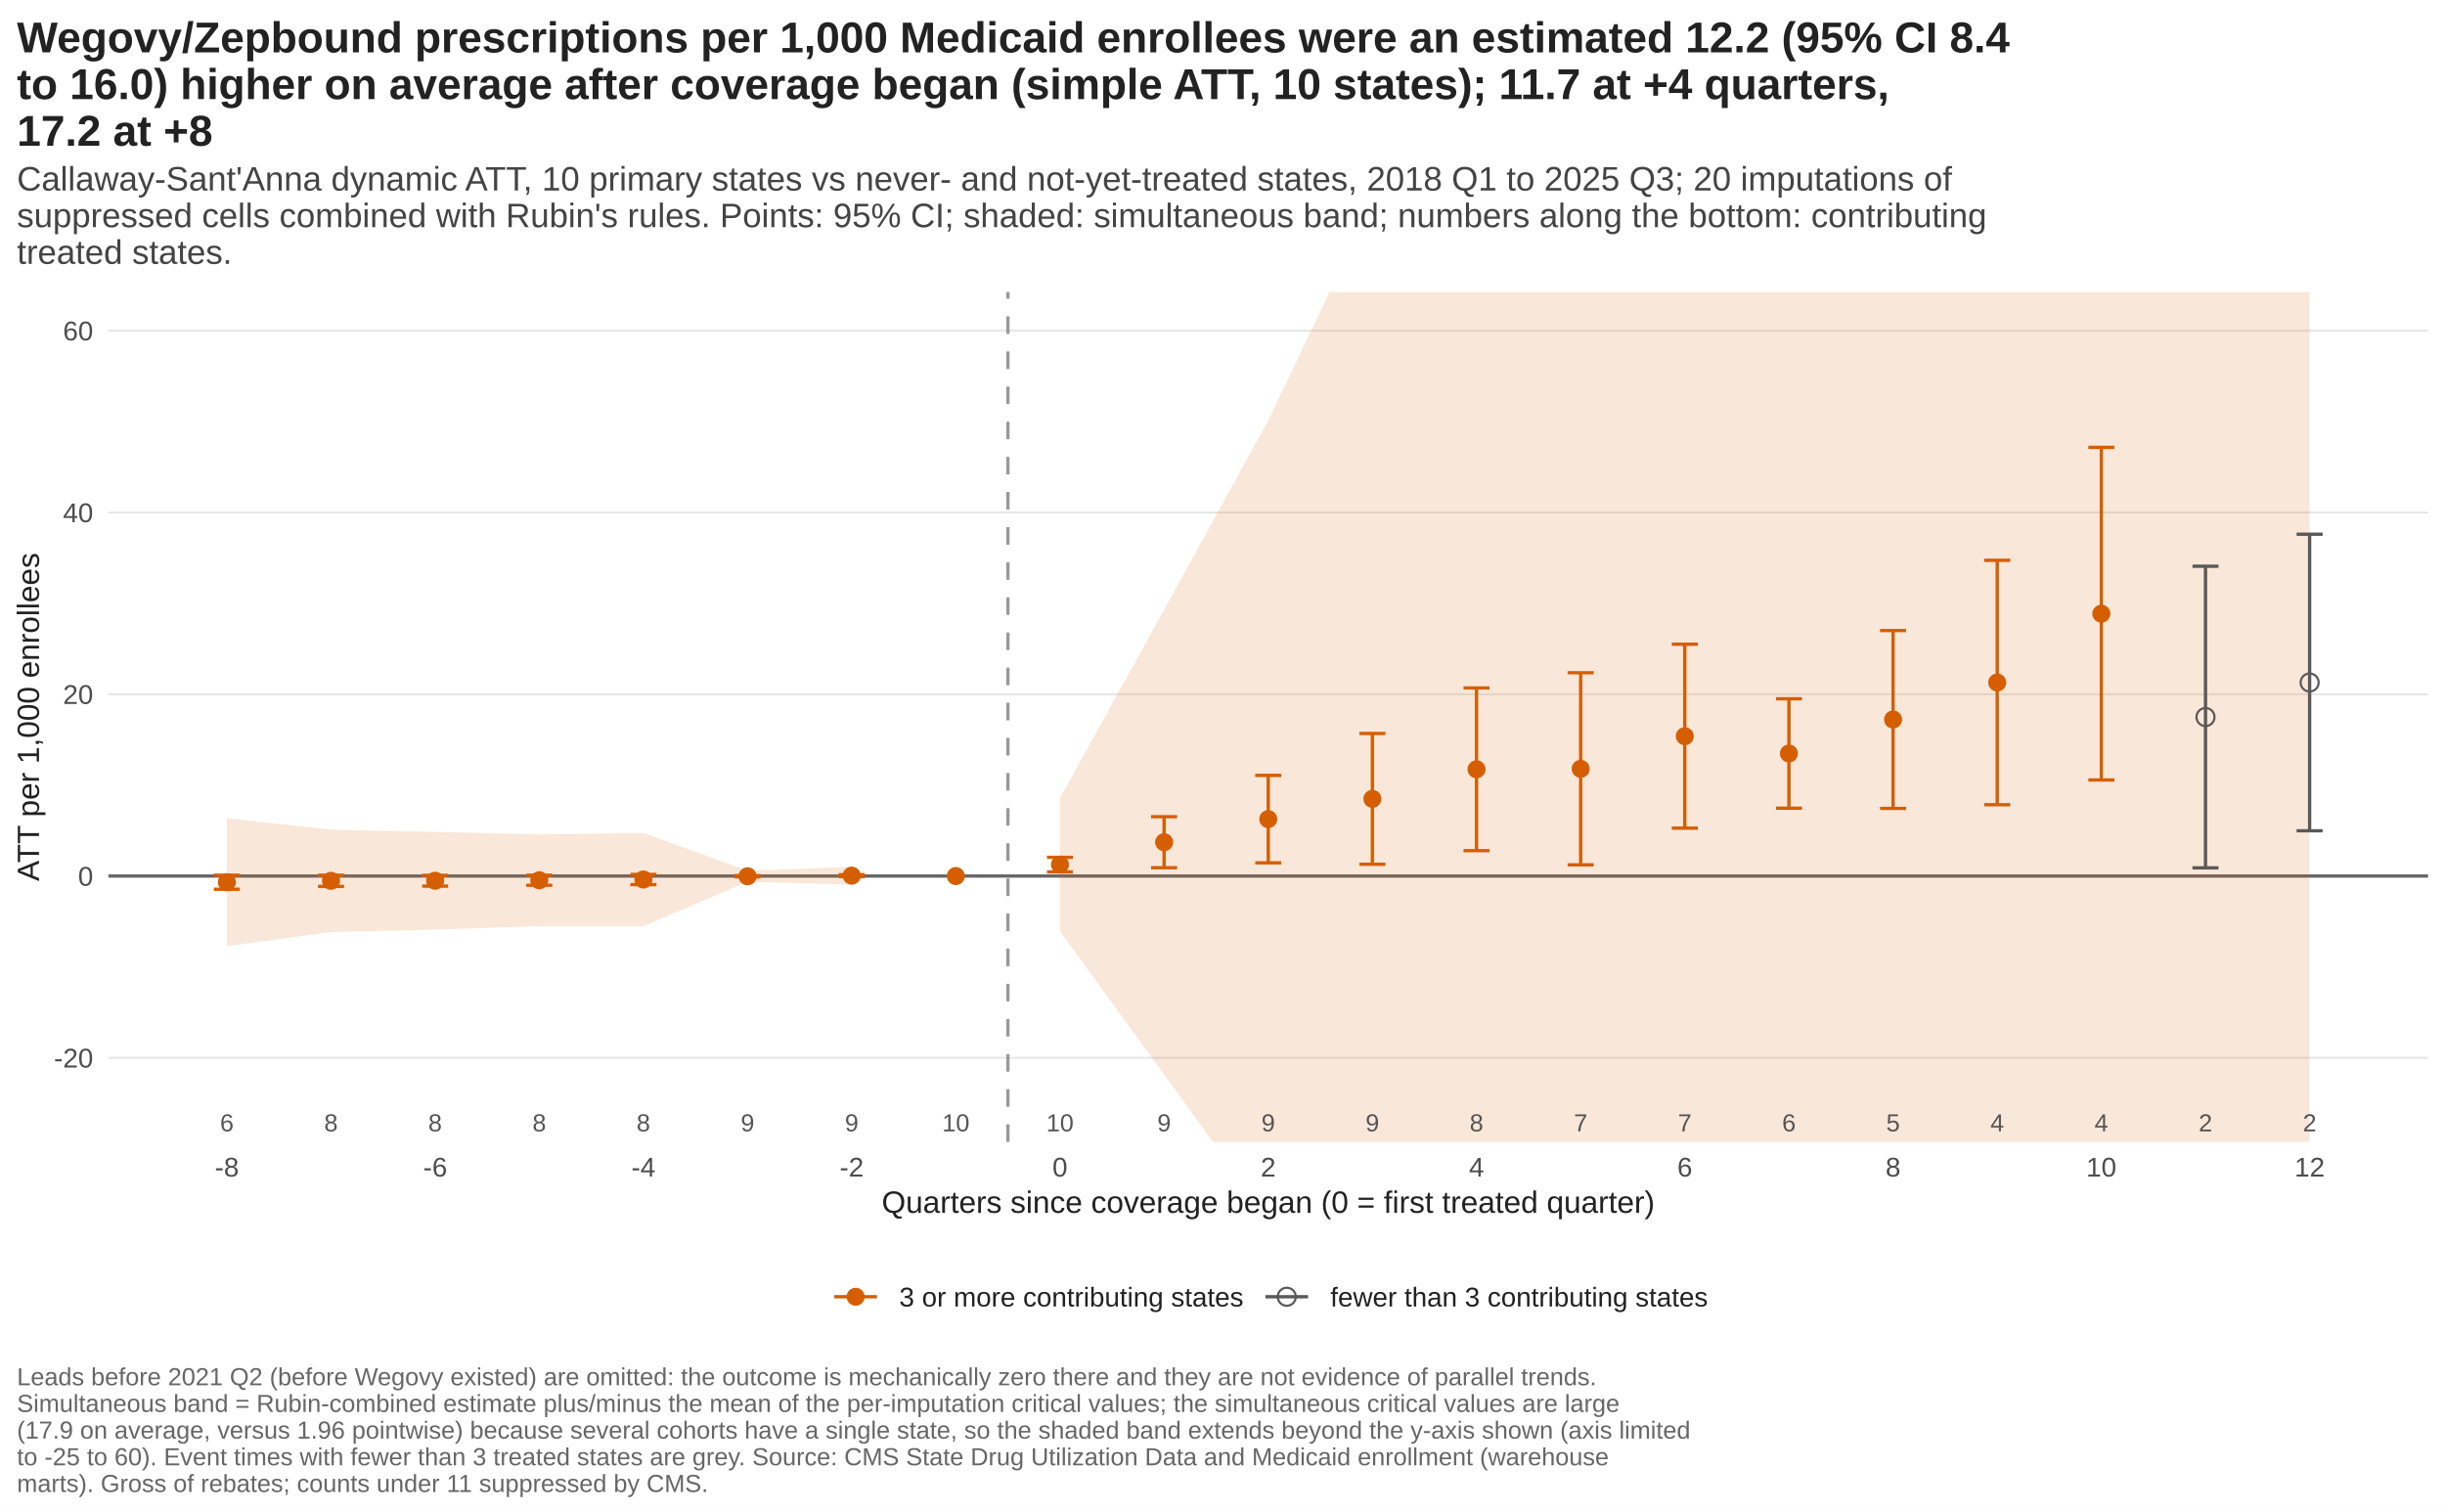
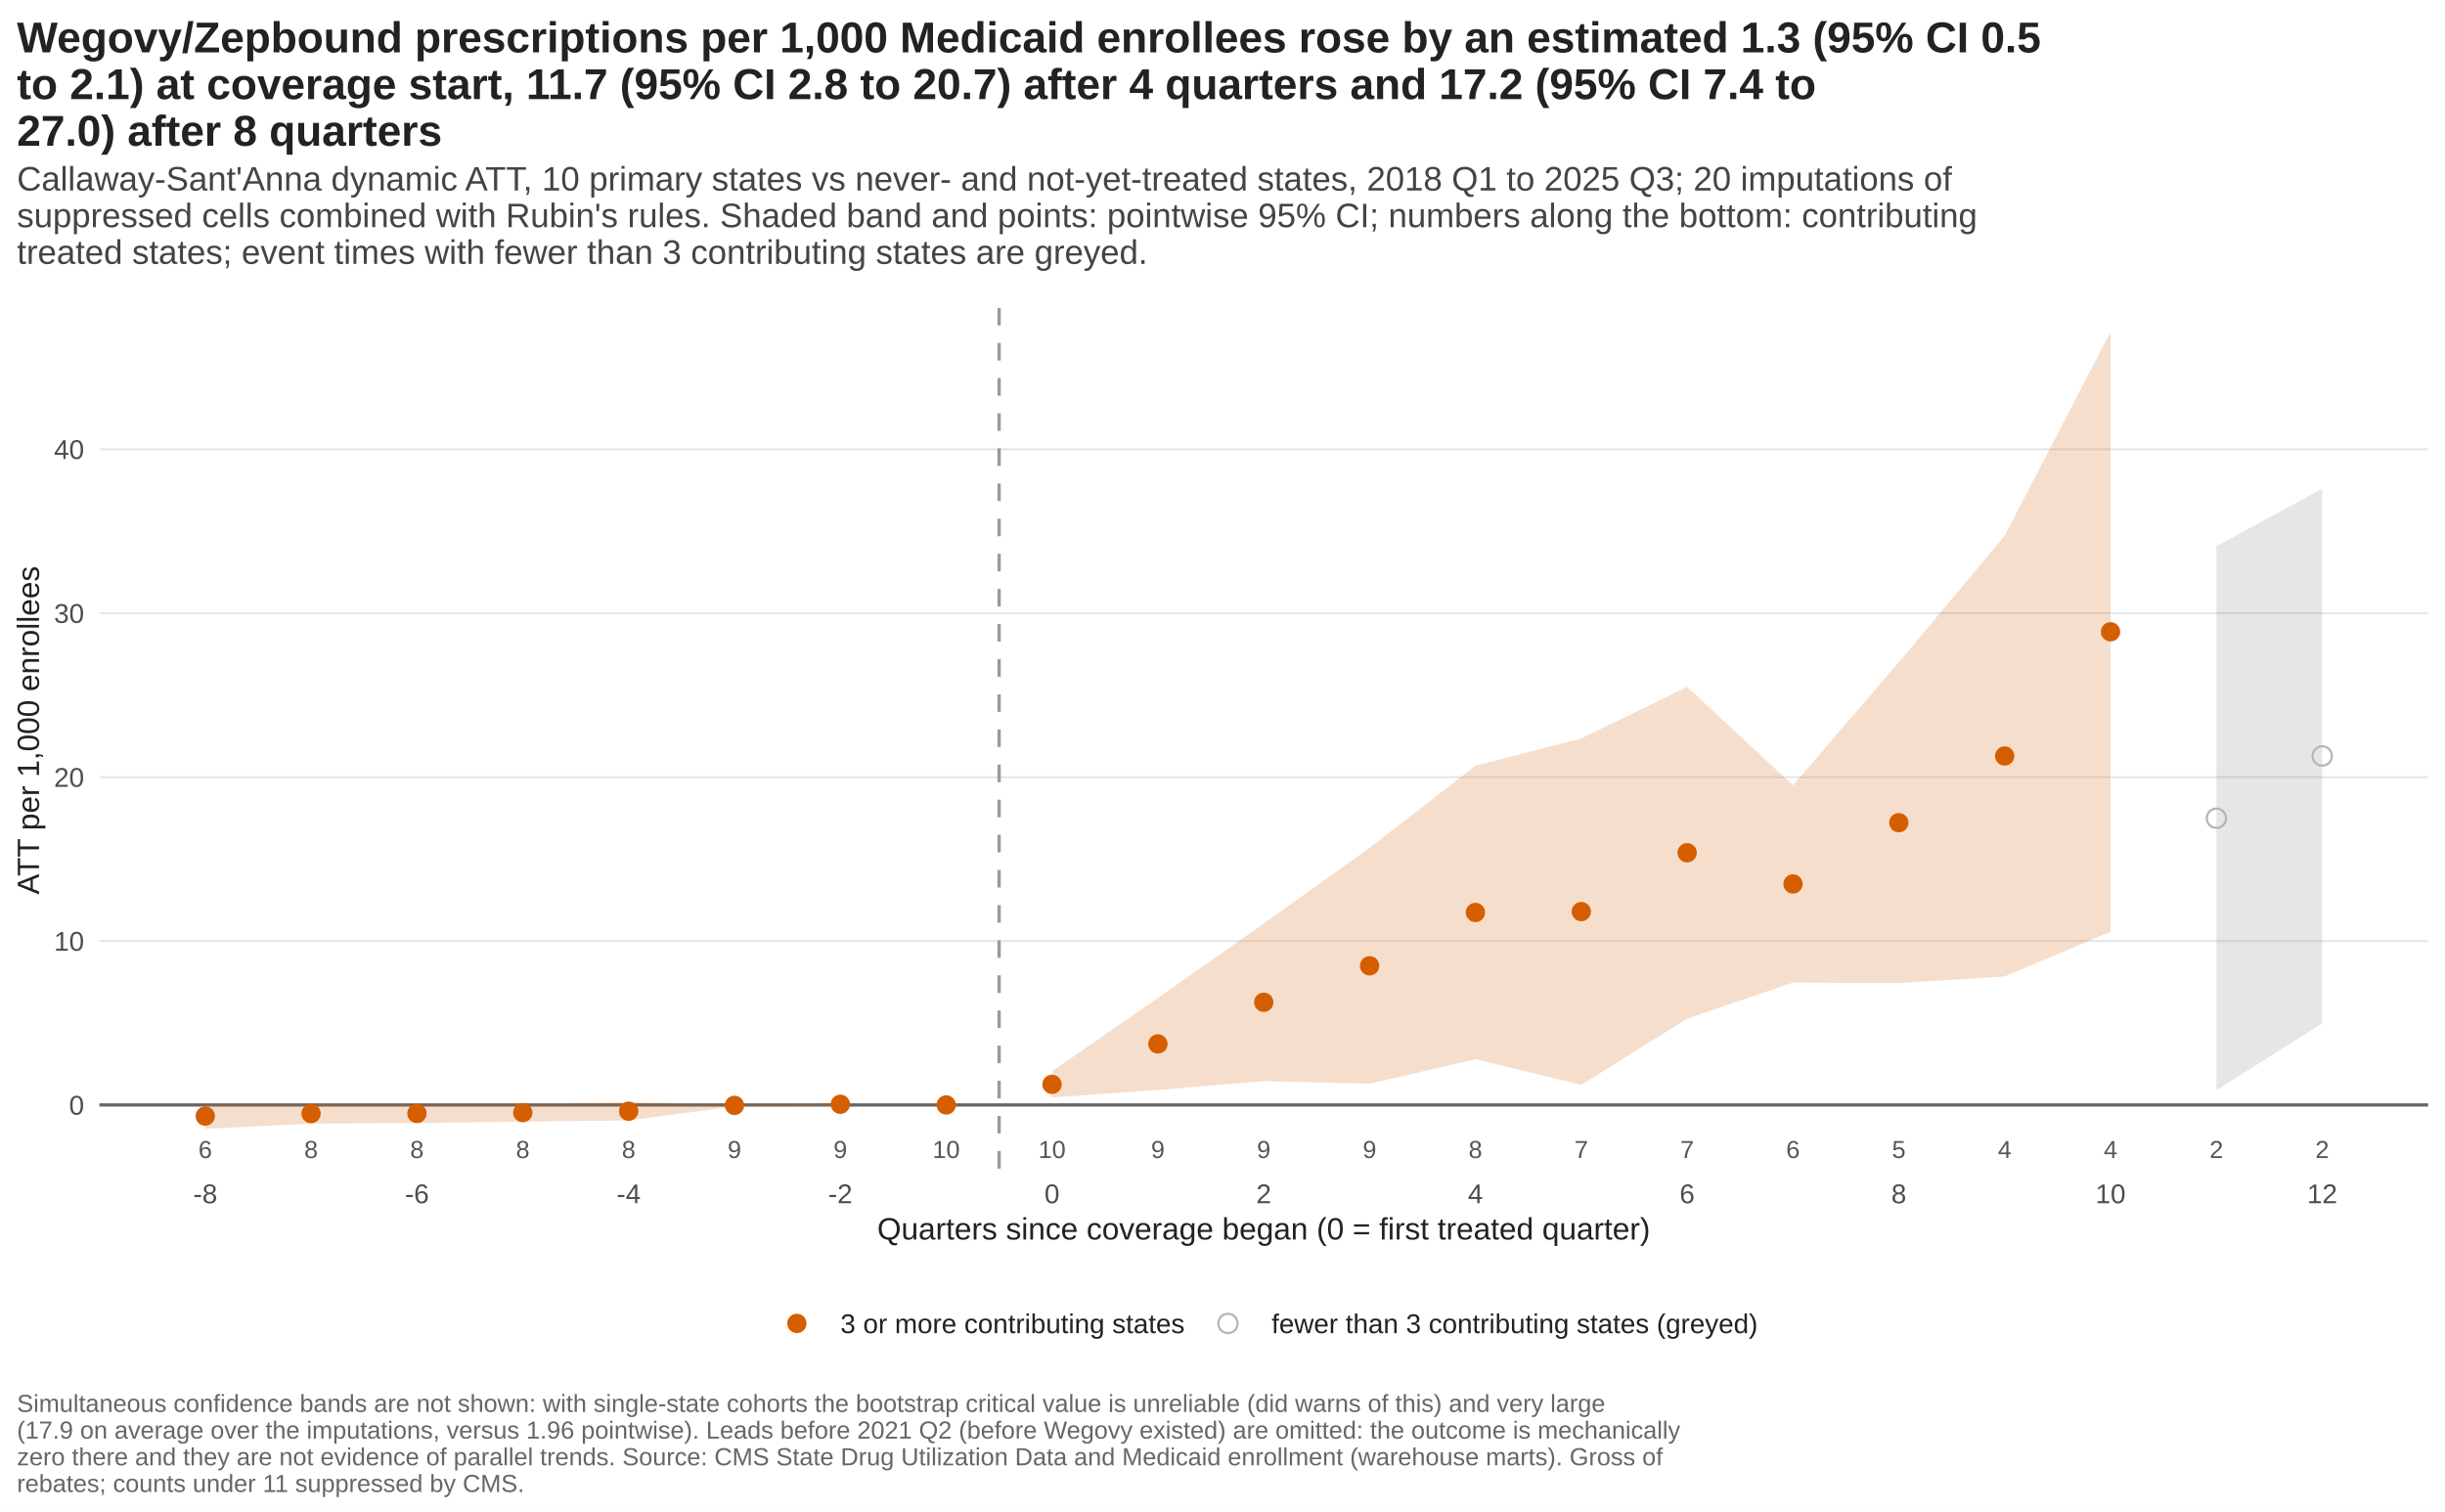
<svg xmlns="http://www.w3.org/2000/svg" width="792.00pt" height="489.60pt" viewBox="0 0 792.00 489.60">
  <g class="svglite">
    <defs>
      <style type="text/css">
    .svglite line, .svglite polyline, .svglite polygon, .svglite path, .svglite rect, .svglite circle {
      fill: none;
      stroke: #000000;
      stroke-linecap: round;
      stroke-linejoin: round;
      stroke-miterlimit: 10.00;
    }
    .svglite text {
      white-space: pre;
    }
    .svglite g.glyphgroup path {
      fill: inherit;
      stroke: none;
    }
  </style>
    </defs>
    <rect width="100%" height="100%" style="stroke: none; fill: #FFFFFF;" />
    <defs>
      <clipPath id="cpMC4wMHw3OTIuMDB8MC4wMHw0ODkuNjA=">
        <rect x="0.00" y="0.00" width="792.00" height="489.60" />
      </clipPath>
    </defs>
    <g clip-path="url(#cpMC4wMHw3OTIuMDB8MC4wMHw0ODkuNjA=)">
-       <rect x="0.00" y="-0" width="792.00" height="489.60" style="stroke-width: 1.07; stroke: none; fill: #FFFFFF;" />
+       <rect x="0.00" y="0.00" width="792.00" height="489.60" style="stroke-width: 1.07; stroke: none; fill: #FFFFFF;" />
    </g>
    <defs>
-       <clipPath id="cpMzUuMTJ8Nzg2LjUyfDk0LjYwfDM2OS44OQ==">
-         <rect x="35.12" y="94.60" width="751.40" height="275.29" />
+       <clipPath id="cpMzIuMjB8Nzg2LjUyfDk0LjYwfDM3OC41Mw==">
+         <rect x="32.20" y="94.60" width="754.32" height="283.93" />
      </clipPath>
    </defs>
-     <g clip-path="url(#cpMzUuMTJ8Nzg2LjUyfDk0LjYwfDM2OS44OQ==)">
-       <polyline points="35.12,342.65 786.52,342.65 " style="stroke-width: 0.64; stroke: #E6E6E6; stroke-linecap: butt;" />
-       <polyline points="35.12,283.77 786.52,283.77 " style="stroke-width: 0.64; stroke: #E6E6E6; stroke-linecap: butt;" />
-       <polyline points="35.12,224.88 786.52,224.88 " style="stroke-width: 0.64; stroke: #E6E6E6; stroke-linecap: butt;" />
-       <polyline points="35.12,166.00 786.52,166.00 " style="stroke-width: 0.64; stroke: #E6E6E6; stroke-linecap: butt;" />
-       <polyline points="35.12,107.11 786.52,107.11 " style="stroke-width: 0.64; stroke: #E6E6E6; stroke-linecap: butt;" />
-       <line x1="35.12" y1="283.77" x2="786.52" y2="283.77" style="stroke-width: 1.07; stroke: #666666; stroke-linecap: butt;" />
-       <line x1="326.49" y1="369.89" x2="326.49" y2="94.60" style="stroke-width: 1.07; stroke: #999999; stroke-dasharray: 5.69,5.69; stroke-linecap: butt;" />
-       <polygon points="73.49,265.07 107.22,268.73 140.96,269.46 174.69,270.29 208.42,269.80 242.16,282.07 275.89,280.77 275.89,286.52 242.16,285.62 208.42,299.99 174.69,299.99 140.96,301.12 107.22,301.90 73.49,306.47 " style="stroke-width: 0.00; stroke: none; stroke-linecap: butt; fill: #D55E00; fill-opacity: 0.15;" />
-       <polyline points="73.49,265.07 107.22,268.73 140.96,269.46 174.69,270.29 208.42,269.80 242.16,282.07 275.89,280.77 " style="stroke-width: 1.07; stroke: none; stroke-linecap: butt;" />
-       <polyline points="275.89,286.52 242.16,285.62 208.42,299.99 174.69,299.99 140.96,301.12 107.22,301.90 73.49,306.47 " style="stroke-width: 1.07; stroke: none; stroke-linecap: butt;" />
-       <polygon points="343.35,258.53 377.09,197.52 410.82,136.20 444.55,65.61 478.29,8.87 512.02,-34.67 545.75,-33.18 579.48,82.48 613.22,-29.66 646.95,-139.89 680.68,-292.44 714.42,-213.19 748.15,-216.88 748.15,659.04 714.42,677.73 680.68,690.00 646.95,582.06 613.22,495.78 579.48,405.66 545.75,510.13 512.02,532.74 478.29,489.52 444.55,451.93 410.82,394.45 377.09,348.10 343.35,301.61 " style="stroke-width: 0.00; stroke: none; stroke-linecap: butt; fill: #D55E00; fill-opacity: 0.15;" />
-       <polyline points="343.35,258.53 377.09,197.52 410.82,136.20 444.55,65.61 478.29,8.87 512.02,-34.67 545.75,-33.18 579.48,82.48 613.22,-29.66 646.95,-139.89 680.68,-292.44 714.42,-213.19 748.15,-216.88 " style="stroke-width: 1.07; stroke: none; stroke-linecap: butt;" />
-       <polyline points="748.15,659.04 714.42,677.73 680.68,690.00 646.95,582.06 613.22,495.78 579.48,405.66 545.75,510.13 512.02,532.74 478.29,489.52 444.55,451.93 410.82,394.45 377.09,348.10 343.35,301.61 " style="stroke-width: 1.07; stroke: none; stroke-linecap: butt;" />
-       <polyline points="69.27,283.50 77.71,283.50 " style="stroke-width: 1.07; stroke: #D55E00; stroke-linecap: butt;" />
-       <polyline points="73.49,283.50 73.49,288.04 " style="stroke-width: 1.07; stroke: #D55E00; stroke-linecap: butt;" />
-       <polyline points="69.27,288.04 77.71,288.04 " style="stroke-width: 1.07; stroke: #D55E00; stroke-linecap: butt;" />
-       <polyline points="103.01,283.50 111.44,283.50 " style="stroke-width: 1.07; stroke: #D55E00; stroke-linecap: butt;" />
-       <polyline points="107.22,283.50 107.22,287.14 " style="stroke-width: 1.07; stroke: #D55E00; stroke-linecap: butt;" />
-       <polyline points="103.01,287.14 111.44,287.14 " style="stroke-width: 1.07; stroke: #D55E00; stroke-linecap: butt;" />
-       <polyline points="136.74,283.55 145.17,283.55 " style="stroke-width: 1.07; stroke: #D55E00; stroke-linecap: butt;" />
-       <polyline points="140.96,283.55 140.96,287.03 " style="stroke-width: 1.07; stroke: #D55E00; stroke-linecap: butt;" />
-       <polyline points="136.74,287.03 145.17,287.03 " style="stroke-width: 1.07; stroke: #D55E00; stroke-linecap: butt;" />
-       <polyline points="170.47,283.51 178.91,283.51 " style="stroke-width: 1.07; stroke: #D55E00; stroke-linecap: butt;" />
-       <polyline points="174.69,283.51 174.69,286.77 " style="stroke-width: 1.07; stroke: #D55E00; stroke-linecap: butt;" />
-       <polyline points="170.47,286.77 178.91,286.77 " style="stroke-width: 1.07; stroke: #D55E00; stroke-linecap: butt;" />
-       <polyline points="204.21,283.24 212.64,283.24 " style="stroke-width: 1.07; stroke: #D55E00; stroke-linecap: butt;" />
-       <polyline points="208.42,283.24 208.42,286.55 " style="stroke-width: 1.07; stroke: #D55E00; stroke-linecap: butt;" />
-       <polyline points="204.21,286.55 212.64,286.55 " style="stroke-width: 1.07; stroke: #D55E00; stroke-linecap: butt;" />
-       <polyline points="237.94,283.65 246.37,283.65 " style="stroke-width: 1.07; stroke: #D55E00; stroke-linecap: butt;" />
-       <polyline points="242.16,283.65 242.16,284.04 " style="stroke-width: 1.07; stroke: #D55E00; stroke-linecap: butt;" />
-       <polyline points="237.94,284.04 246.37,284.04 " style="stroke-width: 1.07; stroke: #D55E00; stroke-linecap: butt;" />
-       <polyline points="271.67,283.33 280.11,283.33 " style="stroke-width: 1.07; stroke: #D55E00; stroke-linecap: butt;" />
-       <polyline points="275.89,283.33 275.89,283.96 " style="stroke-width: 1.07; stroke: #D55E00; stroke-linecap: butt;" />
-       <polyline points="271.67,283.96 280.11,283.96 " style="stroke-width: 1.07; stroke: #D55E00; stroke-linecap: butt;" />
-       <polyline points="339.14,277.71 347.57,277.71 " style="stroke-width: 1.07; stroke: #D55E00; stroke-linecap: butt;" />
-       <polyline points="343.35,277.71 343.35,282.43 " style="stroke-width: 1.07; stroke: #D55E00; stroke-linecap: butt;" />
-       <polyline points="339.14,282.43 347.57,282.43 " style="stroke-width: 1.07; stroke: #D55E00; stroke-linecap: butt;" />
-       <polyline points="372.87,264.55 381.30,264.55 " style="stroke-width: 1.07; stroke: #D55E00; stroke-linecap: butt;" />
-       <polyline points="377.09,264.55 377.09,281.07 " style="stroke-width: 1.07; stroke: #D55E00; stroke-linecap: butt;" />
-       <polyline points="372.87,281.07 381.30,281.07 " style="stroke-width: 1.07; stroke: #D55E00; stroke-linecap: butt;" />
-       <polyline points="406.60,251.17 415.04,251.17 " style="stroke-width: 1.07; stroke: #D55E00; stroke-linecap: butt;" />
-       <polyline points="410.82,251.17 410.82,279.49 " style="stroke-width: 1.07; stroke: #D55E00; stroke-linecap: butt;" />
-       <polyline points="406.60,279.49 415.04,279.49 " style="stroke-width: 1.07; stroke: #D55E00; stroke-linecap: butt;" />
-       <polyline points="440.34,237.59 448.77,237.59 " style="stroke-width: 1.07; stroke: #D55E00; stroke-linecap: butt;" />
-       <polyline points="444.55,237.59 444.55,279.95 " style="stroke-width: 1.07; stroke: #D55E00; stroke-linecap: butt;" />
-       <polyline points="440.34,279.95 448.77,279.95 " style="stroke-width: 1.07; stroke: #D55E00; stroke-linecap: butt;" />
-       <polyline points="474.07,222.84 482.50,222.84 " style="stroke-width: 1.07; stroke: #D55E00; stroke-linecap: butt;" />
-       <polyline points="478.29,222.84 478.29,275.55 " style="stroke-width: 1.07; stroke: #D55E00; stroke-linecap: butt;" />
-       <polyline points="474.07,275.55 482.50,275.55 " style="stroke-width: 1.07; stroke: #D55E00; stroke-linecap: butt;" />
-       <polyline points="507.80,217.92 516.24,217.92 " style="stroke-width: 1.07; stroke: #D55E00; stroke-linecap: butt;" />
-       <polyline points="512.02,217.92 512.02,280.15 " style="stroke-width: 1.07; stroke: #D55E00; stroke-linecap: butt;" />
-       <polyline points="507.80,280.15 516.24,280.15 " style="stroke-width: 1.07; stroke: #D55E00; stroke-linecap: butt;" />
-       <polyline points="541.54,208.68 549.97,208.68 " style="stroke-width: 1.07; stroke: #D55E00; stroke-linecap: butt;" />
-       <polyline points="545.75,208.68 545.75,268.26 " style="stroke-width: 1.07; stroke: #D55E00; stroke-linecap: butt;" />
-       <polyline points="541.54,268.26 549.97,268.26 " style="stroke-width: 1.07; stroke: #D55E00; stroke-linecap: butt;" />
-       <polyline points="575.27,226.35 583.70,226.35 " style="stroke-width: 1.07; stroke: #D55E00; stroke-linecap: butt;" />
-       <polyline points="579.48,226.35 579.48,261.79 " style="stroke-width: 1.07; stroke: #D55E00; stroke-linecap: butt;" />
-       <polyline points="575.27,261.79 583.70,261.79 " style="stroke-width: 1.07; stroke: #D55E00; stroke-linecap: butt;" />
-       <polyline points="609.00,204.25 617.43,204.25 " style="stroke-width: 1.07; stroke: #D55E00; stroke-linecap: butt;" />
-       <polyline points="613.22,204.25 613.22,261.87 " style="stroke-width: 1.07; stroke: #D55E00; stroke-linecap: butt;" />
-       <polyline points="609.00,261.87 617.43,261.87 " style="stroke-width: 1.07; stroke: #D55E00; stroke-linecap: butt;" />
-       <polyline points="642.73,181.50 651.17,181.50 " style="stroke-width: 1.07; stroke: #D55E00; stroke-linecap: butt;" />
-       <polyline points="646.95,181.50 646.95,260.67 " style="stroke-width: 1.07; stroke: #D55E00; stroke-linecap: butt;" />
-       <polyline points="642.73,260.67 651.17,260.67 " style="stroke-width: 1.07; stroke: #D55E00; stroke-linecap: butt;" />
-       <polyline points="676.47,144.91 684.90,144.91 " style="stroke-width: 1.07; stroke: #D55E00; stroke-linecap: butt;" />
-       <polyline points="680.68,144.91 680.68,252.65 " style="stroke-width: 1.07; stroke: #D55E00; stroke-linecap: butt;" />
-       <polyline points="676.47,252.65 684.90,252.65 " style="stroke-width: 1.07; stroke: #D55E00; stroke-linecap: butt;" />
-       <polyline points="710.20,183.42 718.63,183.42 " style="stroke-width: 1.07; stroke: #595959; stroke-linecap: butt;" />
-       <polyline points="714.42,183.42 714.42,281.12 " style="stroke-width: 1.07; stroke: #595959; stroke-linecap: butt;" />
-       <polyline points="710.20,281.12 718.63,281.12 " style="stroke-width: 1.07; stroke: #595959; stroke-linecap: butt;" />
-       <polyline points="743.93,173.05 752.37,173.05 " style="stroke-width: 1.07; stroke: #595959; stroke-linecap: butt;" />
-       <polyline points="748.15,173.05 748.15,269.11 " style="stroke-width: 1.07; stroke: #595959; stroke-linecap: butt;" />
-       <polyline points="743.93,269.11 752.37,269.11 " style="stroke-width: 1.07; stroke: #595959; stroke-linecap: butt;" />
-       <circle cx="73.49" cy="285.77" r="2.92" style="stroke-width: 0.71; stroke: none; fill: #D55E00;" />
-       <circle cx="107.22" cy="285.32" r="2.92" style="stroke-width: 0.71; stroke: none; fill: #D55E00;" />
-       <circle cx="140.96" cy="285.29" r="2.92" style="stroke-width: 0.71; stroke: none; fill: #D55E00;" />
-       <circle cx="174.69" cy="285.14" r="2.92" style="stroke-width: 0.71; stroke: none; fill: #D55E00;" />
-       <circle cx="208.42" cy="284.90" r="2.92" style="stroke-width: 0.71; stroke: none; fill: #D55E00;" />
-       <circle cx="242.16" cy="283.85" r="2.92" style="stroke-width: 0.71; stroke: none; fill: #D55E00;" />
-       <circle cx="275.89" cy="283.65" r="2.92" style="stroke-width: 0.71; stroke: none; fill: #D55E00;" />
-       <circle cx="309.62" cy="283.77" r="2.92" style="stroke-width: 0.71; stroke: none; fill: #D55E00;" />
-       <circle cx="343.35" cy="280.07" r="2.92" style="stroke-width: 0.71; stroke: none; fill: #D55E00;" />
-       <circle cx="377.09" cy="272.81" r="2.92" style="stroke-width: 0.71; stroke: none; fill: #D55E00;" />
-       <circle cx="410.82" cy="265.33" r="2.92" style="stroke-width: 0.71; stroke: none; fill: #D55E00;" />
-       <circle cx="444.55" cy="258.77" r="2.92" style="stroke-width: 0.71; stroke: none; fill: #D55E00;" />
-       <circle cx="478.29" cy="249.19" r="2.92" style="stroke-width: 0.71; stroke: none; fill: #D55E00;" />
-       <circle cx="512.02" cy="249.04" r="2.92" style="stroke-width: 0.71; stroke: none; fill: #D55E00;" />
-       <circle cx="545.75" cy="238.47" r="2.92" style="stroke-width: 0.71; stroke: none; fill: #D55E00;" />
-       <circle cx="579.48" cy="244.07" r="2.92" style="stroke-width: 0.71; stroke: none; fill: #D55E00;" />
-       <circle cx="613.22" cy="233.06" r="2.92" style="stroke-width: 0.71; stroke: none; fill: #D55E00;" />
-       <circle cx="646.95" cy="221.09" r="2.92" style="stroke-width: 0.71; stroke: none; fill: #D55E00;" />
-       <circle cx="680.68" cy="198.78" r="2.92" style="stroke-width: 0.71; stroke: none; fill: #D55E00;" />
-       <circle cx="714.42" cy="232.27" r="2.92" style="stroke-width: 0.71; stroke: #595959;" />
-       <circle cx="748.15" cy="221.08" r="2.92" style="stroke-width: 0.71; stroke: #595959;" />
-       <text x="73.49" y="366.47" text-anchor="middle" style="font-size: 7.97px;fill: #555555; font-family: &quot;Arial&quot;;" textLength="4.42px" lengthAdjust="spacingAndGlyphs">6</text>
-       <text x="107.22" y="366.47" text-anchor="middle" style="font-size: 7.97px;fill: #555555; font-family: &quot;Arial&quot;;" textLength="4.42px" lengthAdjust="spacingAndGlyphs">8</text>
-       <text x="140.96" y="366.47" text-anchor="middle" style="font-size: 7.97px;fill: #555555; font-family: &quot;Arial&quot;;" textLength="4.42px" lengthAdjust="spacingAndGlyphs">8</text>
-       <text x="174.69" y="366.47" text-anchor="middle" style="font-size: 7.97px;fill: #555555; font-family: &quot;Arial&quot;;" textLength="4.42px" lengthAdjust="spacingAndGlyphs">8</text>
-       <text x="208.42" y="366.47" text-anchor="middle" style="font-size: 7.97px;fill: #555555; font-family: &quot;Arial&quot;;" textLength="4.42px" lengthAdjust="spacingAndGlyphs">8</text>
-       <text x="242.16" y="366.47" text-anchor="middle" style="font-size: 7.97px;fill: #555555; font-family: &quot;Arial&quot;;" textLength="4.42px" lengthAdjust="spacingAndGlyphs">9</text>
-       <text x="275.89" y="366.47" text-anchor="middle" style="font-size: 7.97px;fill: #555555; font-family: &quot;Arial&quot;;" textLength="4.42px" lengthAdjust="spacingAndGlyphs">9</text>
-       <text x="309.62" y="366.47" text-anchor="middle" style="font-size: 7.97px;fill: #555555; font-family: &quot;Arial&quot;;" textLength="8.84px" lengthAdjust="spacingAndGlyphs">10</text>
-       <text x="343.35" y="366.47" text-anchor="middle" style="font-size: 7.97px;fill: #555555; font-family: &quot;Arial&quot;;" textLength="8.84px" lengthAdjust="spacingAndGlyphs">10</text>
-       <text x="377.09" y="366.47" text-anchor="middle" style="font-size: 7.97px;fill: #555555; font-family: &quot;Arial&quot;;" textLength="4.42px" lengthAdjust="spacingAndGlyphs">9</text>
-       <text x="410.82" y="366.47" text-anchor="middle" style="font-size: 7.97px;fill: #555555; font-family: &quot;Arial&quot;;" textLength="4.42px" lengthAdjust="spacingAndGlyphs">9</text>
-       <text x="444.55" y="366.47" text-anchor="middle" style="font-size: 7.97px;fill: #555555; font-family: &quot;Arial&quot;;" textLength="4.42px" lengthAdjust="spacingAndGlyphs">9</text>
-       <text x="478.29" y="366.47" text-anchor="middle" style="font-size: 7.97px;fill: #555555; font-family: &quot;Arial&quot;;" textLength="4.42px" lengthAdjust="spacingAndGlyphs">8</text>
-       <text x="512.02" y="366.47" text-anchor="middle" style="font-size: 7.97px;fill: #555555; font-family: &quot;Arial&quot;;" textLength="4.42px" lengthAdjust="spacingAndGlyphs">7</text>
-       <text x="545.75" y="366.47" text-anchor="middle" style="font-size: 7.97px;fill: #555555; font-family: &quot;Arial&quot;;" textLength="4.42px" lengthAdjust="spacingAndGlyphs">7</text>
-       <text x="579.48" y="366.47" text-anchor="middle" style="font-size: 7.97px;fill: #555555; font-family: &quot;Arial&quot;;" textLength="4.42px" lengthAdjust="spacingAndGlyphs">6</text>
-       <text x="613.22" y="366.47" text-anchor="middle" style="font-size: 7.97px;fill: #555555; font-family: &quot;Arial&quot;;" textLength="4.42px" lengthAdjust="spacingAndGlyphs">5</text>
-       <text x="646.95" y="366.47" text-anchor="middle" style="font-size: 7.97px;fill: #555555; font-family: &quot;Arial&quot;;" textLength="4.42px" lengthAdjust="spacingAndGlyphs">4</text>
-       <text x="680.68" y="366.47" text-anchor="middle" style="font-size: 7.97px;fill: #555555; font-family: &quot;Arial&quot;;" textLength="4.42px" lengthAdjust="spacingAndGlyphs">4</text>
-       <text x="714.42" y="366.47" text-anchor="middle" style="font-size: 7.97px;fill: #555555; font-family: &quot;Arial&quot;;" textLength="4.42px" lengthAdjust="spacingAndGlyphs">2</text>
-       <text x="748.15" y="366.47" text-anchor="middle" style="font-size: 7.97px;fill: #555555; font-family: &quot;Arial&quot;;" textLength="4.42px" lengthAdjust="spacingAndGlyphs">2</text>
+     <g clip-path="url(#cpMzIuMjB8Nzg2LjUyfDk0LjYwfDM3OC41Mw==)">
+       <polyline points="32.20,357.92 786.52,357.92 " style="stroke-width: 0.64; stroke: #E6E6E6; stroke-linecap: butt;" />
+       <polyline points="32.20,304.82 786.52,304.82 " style="stroke-width: 0.64; stroke: #E6E6E6; stroke-linecap: butt;" />
+       <polyline points="32.20,251.73 786.52,251.73 " style="stroke-width: 0.64; stroke: #E6E6E6; stroke-linecap: butt;" />
+       <polyline points="32.20,198.63 786.52,198.63 " style="stroke-width: 0.64; stroke: #E6E6E6; stroke-linecap: butt;" />
+       <polyline points="32.20,145.53 786.52,145.53 " style="stroke-width: 0.64; stroke: #E6E6E6; stroke-linecap: butt;" />
+       <line x1="32.20" y1="357.92" x2="786.52" y2="357.92" style="stroke-width: 1.07; stroke: #666666; stroke-linecap: butt;" />
+       <line x1="323.64" y1="378.53" x2="323.64" y2="94.60" style="stroke-width: 1.07; stroke: #999999; stroke-dasharray: 5.69,5.69; stroke-linecap: butt;" />
+       <polygon points="66.49,357.43 100.77,357.43 135.06,357.53 169.35,357.46 203.64,356.97 237.92,357.71 272.21,357.13 272.21,358.27 237.92,358.41 203.64,362.94 169.35,363.33 135.06,363.79 100.77,363.99 66.49,365.62 " style="stroke-width: 0.00; stroke: none; stroke-linecap: butt; fill: #D55E00; fill-opacity: 0.20;" />
+       <polyline points="66.49,357.43 100.77,357.43 135.06,357.53 169.35,357.46 203.64,356.97 237.92,357.71 272.21,357.13 " style="stroke-width: 1.07; stroke: none; stroke-linecap: butt;" />
+       <polyline points="272.21,358.27 237.92,358.41 203.64,362.94 169.35,363.33 135.06,363.79 100.77,363.99 66.49,365.62 " style="stroke-width: 1.07; stroke: none; stroke-linecap: butt;" />
+       <polygon points="340.78,346.99 375.07,323.27 409.36,299.13 443.65,274.64 477.93,248.04 512.22,239.18 546.51,222.51 580.80,254.37 615.08,214.52 649.37,173.49 683.66,107.50 683.66,301.80 649.37,316.27 615.08,318.44 580.80,318.29 546.51,329.96 512.22,351.40 477.93,343.10 443.65,351.04 409.36,350.20 375.07,353.05 340.78,355.51 " style="stroke-width: 0.00; stroke: none; stroke-linecap: butt; fill: #D55E00; fill-opacity: 0.20;" />
+       <polyline points="340.78,346.99 375.07,323.27 409.36,299.13 443.65,274.64 477.93,248.04 512.22,239.18 546.51,222.51 580.80,254.37 615.08,214.52 649.37,173.49 683.66,107.50 " style="stroke-width: 1.07; stroke: none; stroke-linecap: butt;" />
+       <polyline points="683.66,301.80 649.37,316.27 615.08,318.44 580.80,318.29 546.51,329.96 512.22,351.40 477.93,343.10 443.65,351.04 409.36,350.20 375.07,353.05 340.78,355.51 " style="stroke-width: 1.07; stroke: none; stroke-linecap: butt;" />
+       <polygon points="717.95,176.95 752.23,158.26 752.23,331.49 717.95,353.15 " style="stroke-width: 0.00; stroke: none; stroke-linecap: butt; fill: #595959; fill-opacity: 0.15;" />
+       <polyline points="717.95,176.95 752.23,158.26 " style="stroke-width: 1.07; stroke: none; stroke-linecap: butt;" />
+       <polyline points="752.23,331.49 717.95,353.15 " style="stroke-width: 1.07; stroke: none; stroke-linecap: butt;" />
+       <circle cx="66.49" cy="361.53" r="3.13" style="stroke-width: 0.71; stroke: none; fill: #D55E00;" />
+       <circle cx="100.77" cy="360.71" r="3.13" style="stroke-width: 0.71; stroke: none; fill: #D55E00;" />
+       <circle cx="135.06" cy="360.66" r="3.13" style="stroke-width: 0.71; stroke: none; fill: #D55E00;" />
+       <circle cx="169.35" cy="360.40" r="3.13" style="stroke-width: 0.71; stroke: none; fill: #D55E00;" />
+       <circle cx="203.64" cy="359.95" r="3.13" style="stroke-width: 0.71; stroke: none; fill: #D55E00;" />
+       <circle cx="237.92" cy="358.06" r="3.13" style="stroke-width: 0.71; stroke: none; fill: #D55E00;" />
+       <circle cx="272.21" cy="357.70" r="3.13" style="stroke-width: 0.71; stroke: none; fill: #D55E00;" />
+       <circle cx="306.50" cy="357.92" r="3.13" style="stroke-width: 0.71; stroke: none; fill: #D55E00;" />
+       <circle cx="340.78" cy="351.25" r="3.13" style="stroke-width: 0.71; stroke: none; fill: #D55E00;" />
+       <circle cx="375.07" cy="338.16" r="3.13" style="stroke-width: 0.71; stroke: none; fill: #D55E00;" />
+       <circle cx="409.36" cy="324.66" r="3.13" style="stroke-width: 0.71; stroke: none; fill: #D55E00;" />
+       <circle cx="443.65" cy="312.84" r="3.13" style="stroke-width: 0.71; stroke: none; fill: #D55E00;" />
+       <circle cx="477.93" cy="295.57" r="3.13" style="stroke-width: 0.71; stroke: none; fill: #D55E00;" />
+       <circle cx="512.22" cy="295.29" r="3.13" style="stroke-width: 0.71; stroke: none; fill: #D55E00;" />
+       <circle cx="546.51" cy="276.23" r="3.13" style="stroke-width: 0.71; stroke: none; fill: #D55E00;" />
+       <circle cx="580.80" cy="286.33" r="3.13" style="stroke-width: 0.71; stroke: none; fill: #D55E00;" />
+       <circle cx="615.08" cy="266.48" r="3.13" style="stroke-width: 0.71; stroke: none; fill: #D55E00;" />
+       <circle cx="649.37" cy="244.88" r="3.13" style="stroke-width: 0.71; stroke: none; fill: #D55E00;" />
+       <circle cx="683.66" cy="204.65" r="3.13" style="stroke-width: 0.71; stroke: none; fill: #D55E00;" />
+       <circle cx="717.95" cy="265.05" r="3.13" style="stroke-width: 0.71; stroke: #B5B5B5;" />
+       <circle cx="752.23" cy="244.88" r="3.13" style="stroke-width: 0.71; stroke: #B5B5B5;" />
+       <text x="66.49" y="375.11" text-anchor="middle" style="font-size: 7.97px;fill: #555555; font-family: &quot;Arial&quot;;" textLength="4.42px" lengthAdjust="spacingAndGlyphs">6</text>
+       <text x="100.77" y="375.11" text-anchor="middle" style="font-size: 7.97px;fill: #555555; font-family: &quot;Arial&quot;;" textLength="4.42px" lengthAdjust="spacingAndGlyphs">8</text>
+       <text x="135.06" y="375.11" text-anchor="middle" style="font-size: 7.97px;fill: #555555; font-family: &quot;Arial&quot;;" textLength="4.42px" lengthAdjust="spacingAndGlyphs">8</text>
+       <text x="169.35" y="375.11" text-anchor="middle" style="font-size: 7.97px;fill: #555555; font-family: &quot;Arial&quot;;" textLength="4.42px" lengthAdjust="spacingAndGlyphs">8</text>
+       <text x="203.64" y="375.11" text-anchor="middle" style="font-size: 7.97px;fill: #555555; font-family: &quot;Arial&quot;;" textLength="4.42px" lengthAdjust="spacingAndGlyphs">8</text>
+       <text x="237.92" y="375.11" text-anchor="middle" style="font-size: 7.97px;fill: #555555; font-family: &quot;Arial&quot;;" textLength="4.42px" lengthAdjust="spacingAndGlyphs">9</text>
+       <text x="272.21" y="375.11" text-anchor="middle" style="font-size: 7.97px;fill: #555555; font-family: &quot;Arial&quot;;" textLength="4.42px" lengthAdjust="spacingAndGlyphs">9</text>
+       <text x="306.50" y="375.11" text-anchor="middle" style="font-size: 7.97px;fill: #555555; font-family: &quot;Arial&quot;;" textLength="8.84px" lengthAdjust="spacingAndGlyphs">10</text>
+       <text x="340.78" y="375.11" text-anchor="middle" style="font-size: 7.97px;fill: #555555; font-family: &quot;Arial&quot;;" textLength="8.84px" lengthAdjust="spacingAndGlyphs">10</text>
+       <text x="375.07" y="375.11" text-anchor="middle" style="font-size: 7.97px;fill: #555555; font-family: &quot;Arial&quot;;" textLength="4.42px" lengthAdjust="spacingAndGlyphs">9</text>
+       <text x="409.36" y="375.11" text-anchor="middle" style="font-size: 7.97px;fill: #555555; font-family: &quot;Arial&quot;;" textLength="4.42px" lengthAdjust="spacingAndGlyphs">9</text>
+       <text x="443.65" y="375.11" text-anchor="middle" style="font-size: 7.97px;fill: #555555; font-family: &quot;Arial&quot;;" textLength="4.42px" lengthAdjust="spacingAndGlyphs">9</text>
+       <text x="477.93" y="375.11" text-anchor="middle" style="font-size: 7.97px;fill: #555555; font-family: &quot;Arial&quot;;" textLength="4.42px" lengthAdjust="spacingAndGlyphs">8</text>
+       <text x="512.22" y="375.11" text-anchor="middle" style="font-size: 7.97px;fill: #555555; font-family: &quot;Arial&quot;;" textLength="4.42px" lengthAdjust="spacingAndGlyphs">7</text>
+       <text x="546.51" y="375.11" text-anchor="middle" style="font-size: 7.97px;fill: #555555; font-family: &quot;Arial&quot;;" textLength="4.42px" lengthAdjust="spacingAndGlyphs">7</text>
+       <text x="580.80" y="375.11" text-anchor="middle" style="font-size: 7.97px;fill: #555555; font-family: &quot;Arial&quot;;" textLength="4.42px" lengthAdjust="spacingAndGlyphs">6</text>
+       <text x="615.08" y="375.11" text-anchor="middle" style="font-size: 7.97px;fill: #555555; font-family: &quot;Arial&quot;;" textLength="4.42px" lengthAdjust="spacingAndGlyphs">5</text>
+       <text x="649.37" y="375.11" text-anchor="middle" style="font-size: 7.97px;fill: #555555; font-family: &quot;Arial&quot;;" textLength="4.42px" lengthAdjust="spacingAndGlyphs">4</text>
+       <text x="683.66" y="375.11" text-anchor="middle" style="font-size: 7.97px;fill: #555555; font-family: &quot;Arial&quot;;" textLength="4.42px" lengthAdjust="spacingAndGlyphs">4</text>
+       <text x="717.95" y="375.11" text-anchor="middle" style="font-size: 7.97px;fill: #555555; font-family: &quot;Arial&quot;;" textLength="4.42px" lengthAdjust="spacingAndGlyphs">2</text>
+       <text x="752.23" y="375.11" text-anchor="middle" style="font-size: 7.97px;fill: #555555; font-family: &quot;Arial&quot;;" textLength="4.42px" lengthAdjust="spacingAndGlyphs">2</text>
    </g>
    <g clip-path="url(#cpMC4wMHw3OTIuMDB8MC4wMHw0ODkuNjA=)">
-       <text x="30.19" y="345.80" text-anchor="end" style="font-size: 8.80px;fill: #4D4D4D; font-family: &quot;Arial&quot;;" textLength="12.70px" lengthAdjust="spacingAndGlyphs">-20</text>
-       <text x="30.19" y="286.92" text-anchor="end" style="font-size: 8.80px;fill: #4D4D4D; font-family: &quot;Arial&quot;;" textLength="4.89px" lengthAdjust="spacingAndGlyphs">0</text>
-       <text x="30.19" y="228.03" text-anchor="end" style="font-size: 8.80px;fill: #4D4D4D; font-family: &quot;Arial&quot;;" textLength="9.78px" lengthAdjust="spacingAndGlyphs">20</text>
-       <text x="30.19" y="169.15" text-anchor="end" style="font-size: 8.80px;fill: #4D4D4D; font-family: &quot;Arial&quot;;" textLength="9.78px" lengthAdjust="spacingAndGlyphs">40</text>
-       <text x="30.19" y="110.26" text-anchor="end" style="font-size: 8.80px;fill: #4D4D4D; font-family: &quot;Arial&quot;;" textLength="9.78px" lengthAdjust="spacingAndGlyphs">60</text>
-       <text x="73.49" y="381.12" text-anchor="middle" style="font-size: 8.80px;fill: #4D4D4D; font-family: &quot;Arial&quot;;" textLength="7.81px" lengthAdjust="spacingAndGlyphs">-8</text>
-       <text x="140.96" y="381.12" text-anchor="middle" style="font-size: 8.80px;fill: #4D4D4D; font-family: &quot;Arial&quot;;" textLength="7.81px" lengthAdjust="spacingAndGlyphs">-6</text>
-       <text x="208.42" y="381.12" text-anchor="middle" style="font-size: 8.80px;fill: #4D4D4D; font-family: &quot;Arial&quot;;" textLength="7.81px" lengthAdjust="spacingAndGlyphs">-4</text>
-       <text x="275.89" y="381.12" text-anchor="middle" style="font-size: 8.80px;fill: #4D4D4D; font-family: &quot;Arial&quot;;" textLength="7.81px" lengthAdjust="spacingAndGlyphs">-2</text>
-       <text x="343.35" y="381.12" text-anchor="middle" style="font-size: 8.80px;fill: #4D4D4D; font-family: &quot;Arial&quot;;" textLength="4.89px" lengthAdjust="spacingAndGlyphs">0</text>
-       <text x="410.82" y="381.12" text-anchor="middle" style="font-size: 8.80px;fill: #4D4D4D; font-family: &quot;Arial&quot;;" textLength="4.89px" lengthAdjust="spacingAndGlyphs">2</text>
-       <text x="478.29" y="381.12" text-anchor="middle" style="font-size: 8.80px;fill: #4D4D4D; font-family: &quot;Arial&quot;;" textLength="4.89px" lengthAdjust="spacingAndGlyphs">4</text>
-       <text x="545.75" y="381.12" text-anchor="middle" style="font-size: 8.80px;fill: #4D4D4D; font-family: &quot;Arial&quot;;" textLength="4.89px" lengthAdjust="spacingAndGlyphs">6</text>
-       <text x="613.22" y="381.12" text-anchor="middle" style="font-size: 8.80px;fill: #4D4D4D; font-family: &quot;Arial&quot;;" textLength="4.89px" lengthAdjust="spacingAndGlyphs">8</text>
-       <text x="680.68" y="381.12" text-anchor="middle" style="font-size: 8.80px;fill: #4D4D4D; font-family: &quot;Arial&quot;;" textLength="9.78px" lengthAdjust="spacingAndGlyphs">10</text>
-       <text x="748.15" y="381.12" text-anchor="middle" style="font-size: 8.80px;fill: #4D4D4D; font-family: &quot;Arial&quot;;" textLength="9.78px" lengthAdjust="spacingAndGlyphs">12</text>
-       <text x="410.82" y="392.87" text-anchor="middle" style="font-size: 10.00px;fill: #222222; font-family: &quot;Arial&quot;;" textLength="250.45px" lengthAdjust="spacingAndGlyphs">Quarters since coverage began (0 = first treated quarter)</text>
-       <text transform="translate(12.64,232.24) rotate(-90)" text-anchor="middle" style="font-size: 10.00px;fill: #222222; font-family: &quot;Arial&quot;;" textLength="106.38px" lengthAdjust="spacingAndGlyphs">ATT per 1,000 enrollees</text>
-       <line x1="270.26" y1="420.05" x2="284.08" y2="420.05" style="stroke-width: 1.07; stroke: #D55E00; stroke-linecap: butt;" />
-       <circle cx="277.17" cy="420.05" r="2.92" style="stroke-width: 0.71; stroke: none; fill: #D55E00;" />
-       <line x1="409.91" y1="420.05" x2="423.73" y2="420.05" style="stroke-width: 1.07; stroke: #595959; stroke-linecap: butt;" />
-       <circle cx="416.82" cy="420.05" r="2.92" style="stroke-width: 0.71; stroke: #595959;" />
-       <text x="291.29" y="423.20" style="font-size: 8.80px;fill: #222222; font-family: &quot;Arial&quot;;" textLength="111.41px" lengthAdjust="spacingAndGlyphs">3 or more contributing states</text>
-       <text x="430.94" y="423.20" style="font-size: 8.80px;fill: #222222; font-family: &quot;Arial&quot;;" textLength="122.17px" lengthAdjust="spacingAndGlyphs">fewer than 3 contributing states</text>
+       <text x="27.27" y="361.07" text-anchor="end" style="font-size: 8.80px;fill: #4D4D4D; font-family: &quot;Arial&quot;;" textLength="4.89px" lengthAdjust="spacingAndGlyphs">0</text>
+       <text x="27.27" y="307.97" text-anchor="end" style="font-size: 8.80px;fill: #4D4D4D; font-family: &quot;Arial&quot;;" textLength="9.78px" lengthAdjust="spacingAndGlyphs">10</text>
+       <text x="27.27" y="254.88" text-anchor="end" style="font-size: 8.80px;fill: #4D4D4D; font-family: &quot;Arial&quot;;" textLength="9.78px" lengthAdjust="spacingAndGlyphs">20</text>
+       <text x="27.27" y="201.78" text-anchor="end" style="font-size: 8.80px;fill: #4D4D4D; font-family: &quot;Arial&quot;;" textLength="9.78px" lengthAdjust="spacingAndGlyphs">30</text>
+       <text x="27.27" y="148.68" text-anchor="end" style="font-size: 8.80px;fill: #4D4D4D; font-family: &quot;Arial&quot;;" textLength="9.78px" lengthAdjust="spacingAndGlyphs">40</text>
+       <text x="66.49" y="389.76" text-anchor="middle" style="font-size: 8.80px;fill: #4D4D4D; font-family: &quot;Arial&quot;;" textLength="7.81px" lengthAdjust="spacingAndGlyphs">-8</text>
+       <text x="135.06" y="389.76" text-anchor="middle" style="font-size: 8.80px;fill: #4D4D4D; font-family: &quot;Arial&quot;;" textLength="7.81px" lengthAdjust="spacingAndGlyphs">-6</text>
+       <text x="203.64" y="389.76" text-anchor="middle" style="font-size: 8.80px;fill: #4D4D4D; font-family: &quot;Arial&quot;;" textLength="7.81px" lengthAdjust="spacingAndGlyphs">-4</text>
+       <text x="272.21" y="389.76" text-anchor="middle" style="font-size: 8.80px;fill: #4D4D4D; font-family: &quot;Arial&quot;;" textLength="7.81px" lengthAdjust="spacingAndGlyphs">-2</text>
+       <text x="340.78" y="389.76" text-anchor="middle" style="font-size: 8.80px;fill: #4D4D4D; font-family: &quot;Arial&quot;;" textLength="4.89px" lengthAdjust="spacingAndGlyphs">0</text>
+       <text x="409.36" y="389.76" text-anchor="middle" style="font-size: 8.80px;fill: #4D4D4D; font-family: &quot;Arial&quot;;" textLength="4.89px" lengthAdjust="spacingAndGlyphs">2</text>
+       <text x="477.93" y="389.76" text-anchor="middle" style="font-size: 8.80px;fill: #4D4D4D; font-family: &quot;Arial&quot;;" textLength="4.89px" lengthAdjust="spacingAndGlyphs">4</text>
+       <text x="546.51" y="389.76" text-anchor="middle" style="font-size: 8.80px;fill: #4D4D4D; font-family: &quot;Arial&quot;;" textLength="4.89px" lengthAdjust="spacingAndGlyphs">6</text>
+       <text x="615.08" y="389.76" text-anchor="middle" style="font-size: 8.80px;fill: #4D4D4D; font-family: &quot;Arial&quot;;" textLength="4.89px" lengthAdjust="spacingAndGlyphs">8</text>
+       <text x="683.66" y="389.76" text-anchor="middle" style="font-size: 8.80px;fill: #4D4D4D; font-family: &quot;Arial&quot;;" textLength="9.78px" lengthAdjust="spacingAndGlyphs">10</text>
+       <text x="752.23" y="389.76" text-anchor="middle" style="font-size: 8.80px;fill: #4D4D4D; font-family: &quot;Arial&quot;;" textLength="9.78px" lengthAdjust="spacingAndGlyphs">12</text>
+       <text x="409.36" y="401.51" text-anchor="middle" style="font-size: 10.00px;fill: #222222; font-family: &quot;Arial&quot;;" textLength="250.45px" lengthAdjust="spacingAndGlyphs">Quarters since coverage began (0 = first treated quarter)</text>
+       <text transform="translate(12.64,236.56) rotate(-90)" text-anchor="middle" style="font-size: 10.00px;fill: #222222; font-family: &quot;Arial&quot;;" textLength="106.38px" lengthAdjust="spacingAndGlyphs">ATT per 1,000 enrollees</text>
+       <circle cx="258.13" cy="428.69" r="3.13" style="stroke-width: 0.71; stroke: none; fill: #D55E00;" />
+       <circle cx="397.77" cy="428.69" r="3.13" style="stroke-width: 0.71; stroke: #B5B5B5;" />
+       <text x="272.24" y="431.84" style="font-size: 8.80px;fill: #222222; font-family: &quot;Arial&quot;;" textLength="111.41px" lengthAdjust="spacingAndGlyphs">3 or more contributing states</text>
+       <text x="411.89" y="431.84" style="font-size: 8.80px;fill: #222222; font-family: &quot;Arial&quot;;" textLength="157.34px" lengthAdjust="spacingAndGlyphs">fewer than 3 contributing states (greyed)</text>
      <text x="5.48" y="61.71" style="font-size: 11.00px;fill: #444444; font-family: &quot;Arial&quot;;" textLength="627.27px" lengthAdjust="spacingAndGlyphs">Callaway-Sant'Anna dynamic ATT, 10 primary states vs never- and not-yet-treated states, 2018 Q1 to 2025 Q3; 20 imputations of</text>
-       <text x="5.48" y="73.59" style="font-size: 11.00px;fill: #444444; font-family: &quot;Arial&quot;;" textLength="638.47px" lengthAdjust="spacingAndGlyphs">suppressed cells combined with Rubin's rules. Points: 95% CI; shaded: simultaneous band; numbers along the bottom: contributing</text>
-       <text x="5.48" y="85.47" style="font-size: 11.00px;fill: #444444; font-family: &quot;Arial&quot;;" textLength="69.78px" lengthAdjust="spacingAndGlyphs">treated states.</text>
-       <text x="5.48" y="16.97" style="font-size: 14.00px; font-weight: bold;fill: #222222; font-family: &quot;Arial&quot;;" textLength="645.30px" lengthAdjust="spacingAndGlyphs">Wegovy/Zepbound prescriptions per 1,000 Medicaid enrollees were an estimated 12.2 (95% CI 8.4</text>
-       <text x="5.48" y="32.09" style="font-size: 14.00px; font-weight: bold;fill: #222222; font-family: &quot;Arial&quot;;" textLength="606.27px" lengthAdjust="spacingAndGlyphs">to 16.0) higher on average after coverage began (simple ATT, 10 states); 11.7 at +4 quarters,</text>
-       <text x="5.48" y="47.21" style="font-size: 14.00px; font-weight: bold;fill: #222222; font-family: &quot;Arial&quot;;" textLength="63.41px" lengthAdjust="spacingAndGlyphs">17.2 at +8</text>
-       <text x="5.48" y="448.72" style="font-size: 8.00px;fill: #666666; font-family: &quot;Arial&quot;;" textLength="511.95px" lengthAdjust="spacingAndGlyphs">Leads before 2021 Q2 (before Wegovy existed) are omitted: the outcome is mechanically zero there and they are not evidence of parallel trends.</text>
-       <text x="5.48" y="457.36" style="font-size: 8.00px;fill: #666666; font-family: &quot;Arial&quot;;" textLength="519.47px" lengthAdjust="spacingAndGlyphs">Simultaneous band = Rubin-combined estimate plus/minus the mean of the per-imputation critical values; the simultaneous critical values are large</text>
-       <text x="5.48" y="466.00" style="font-size: 8.00px;fill: #666666; font-family: &quot;Arial&quot;;" textLength="542.34px" lengthAdjust="spacingAndGlyphs">(17.9 on average, versus 1.96 pointwise) because several cohorts have a single state, so the shaded band extends beyond the y-axis shown (axis limited</text>
-       <text x="5.48" y="474.64" style="font-size: 8.00px;fill: #666666; font-family: &quot;Arial&quot;;" textLength="515.92px" lengthAdjust="spacingAndGlyphs">to -25 to 60). Event times with fewer than 3 treated states are grey. Source: CMS State Drug Utilization Data and Medicaid enrollment (warehouse</text>
-       <text x="5.48" y="483.28" style="font-size: 8.00px;fill: #666666; font-family: &quot;Arial&quot;;" textLength="224.05px" lengthAdjust="spacingAndGlyphs">marts). Gross of rebates; counts under 11 suppressed by CMS.</text>
+       <text x="5.48" y="73.59" style="font-size: 11.00px;fill: #444444; font-family: &quot;Arial&quot;;" textLength="635.44px" lengthAdjust="spacingAndGlyphs">suppressed cells combined with Rubin's rules. Shaded band and points: pointwise 95% CI; numbers along the bottom: contributing</text>
+       <text x="5.48" y="85.47" style="font-size: 11.00px;fill: #444444; font-family: &quot;Arial&quot;;" textLength="366.56px" lengthAdjust="spacingAndGlyphs">treated states; event times with fewer than 3 contributing states are greyed.</text>
+       <text x="5.48" y="16.97" style="font-size: 14.00px; font-weight: bold;fill: #222222; font-family: &quot;Arial&quot;;" textLength="655.39px" lengthAdjust="spacingAndGlyphs">Wegovy/Zepbound prescriptions per 1,000 Medicaid enrollees rose by an estimated 1.3 (95% CI 0.5</text>
+       <text x="5.48" y="32.09" style="font-size: 14.00px; font-weight: bold;fill: #222222; font-family: &quot;Arial&quot;;" textLength="582.58px" lengthAdjust="spacingAndGlyphs">to 2.1) at coverage start, 11.7 (95% CI 2.8 to 20.7) after 4 quarters and 17.2 (95% CI 7.4 to</text>
+       <text x="5.48" y="47.21" style="font-size: 14.00px; font-weight: bold;fill: #222222; font-family: &quot;Arial&quot;;" textLength="137.67px" lengthAdjust="spacingAndGlyphs">27.0) after 8 quarters</text>
+       <text x="5.48" y="457.36" style="font-size: 8.00px;fill: #666666; font-family: &quot;Arial&quot;;" textLength="514.78px" lengthAdjust="spacingAndGlyphs">Simultaneous confidence bands are not shown: with single-state cohorts the bootstrap critical value is unreliable (did warns of this) and very large</text>
+       <text x="5.48" y="466.00" style="font-size: 8.00px;fill: #666666; font-family: &quot;Arial&quot;;" textLength="539.08px" lengthAdjust="spacingAndGlyphs">(17.9 on average over the imputations, versus 1.96 pointwise). Leads before 2021 Q2 (before Wegovy existed) are omitted: the outcome is mechanically</text>
+       <text x="5.48" y="474.64" style="font-size: 8.00px;fill: #666666; font-family: &quot;Arial&quot;;" textLength="533.45px" lengthAdjust="spacingAndGlyphs">zero there and they are not evidence of parallel trends. Source: CMS State Drug Utilization Data and Medicaid enrollment (warehouse marts). Gross of</text>
+       <text x="5.48" y="483.28" style="font-size: 8.00px;fill: #666666; font-family: &quot;Arial&quot;;" textLength="164.47px" lengthAdjust="spacingAndGlyphs">rebates; counts under 11 suppressed by CMS.</text>
    </g>
  </g>
</svg>
